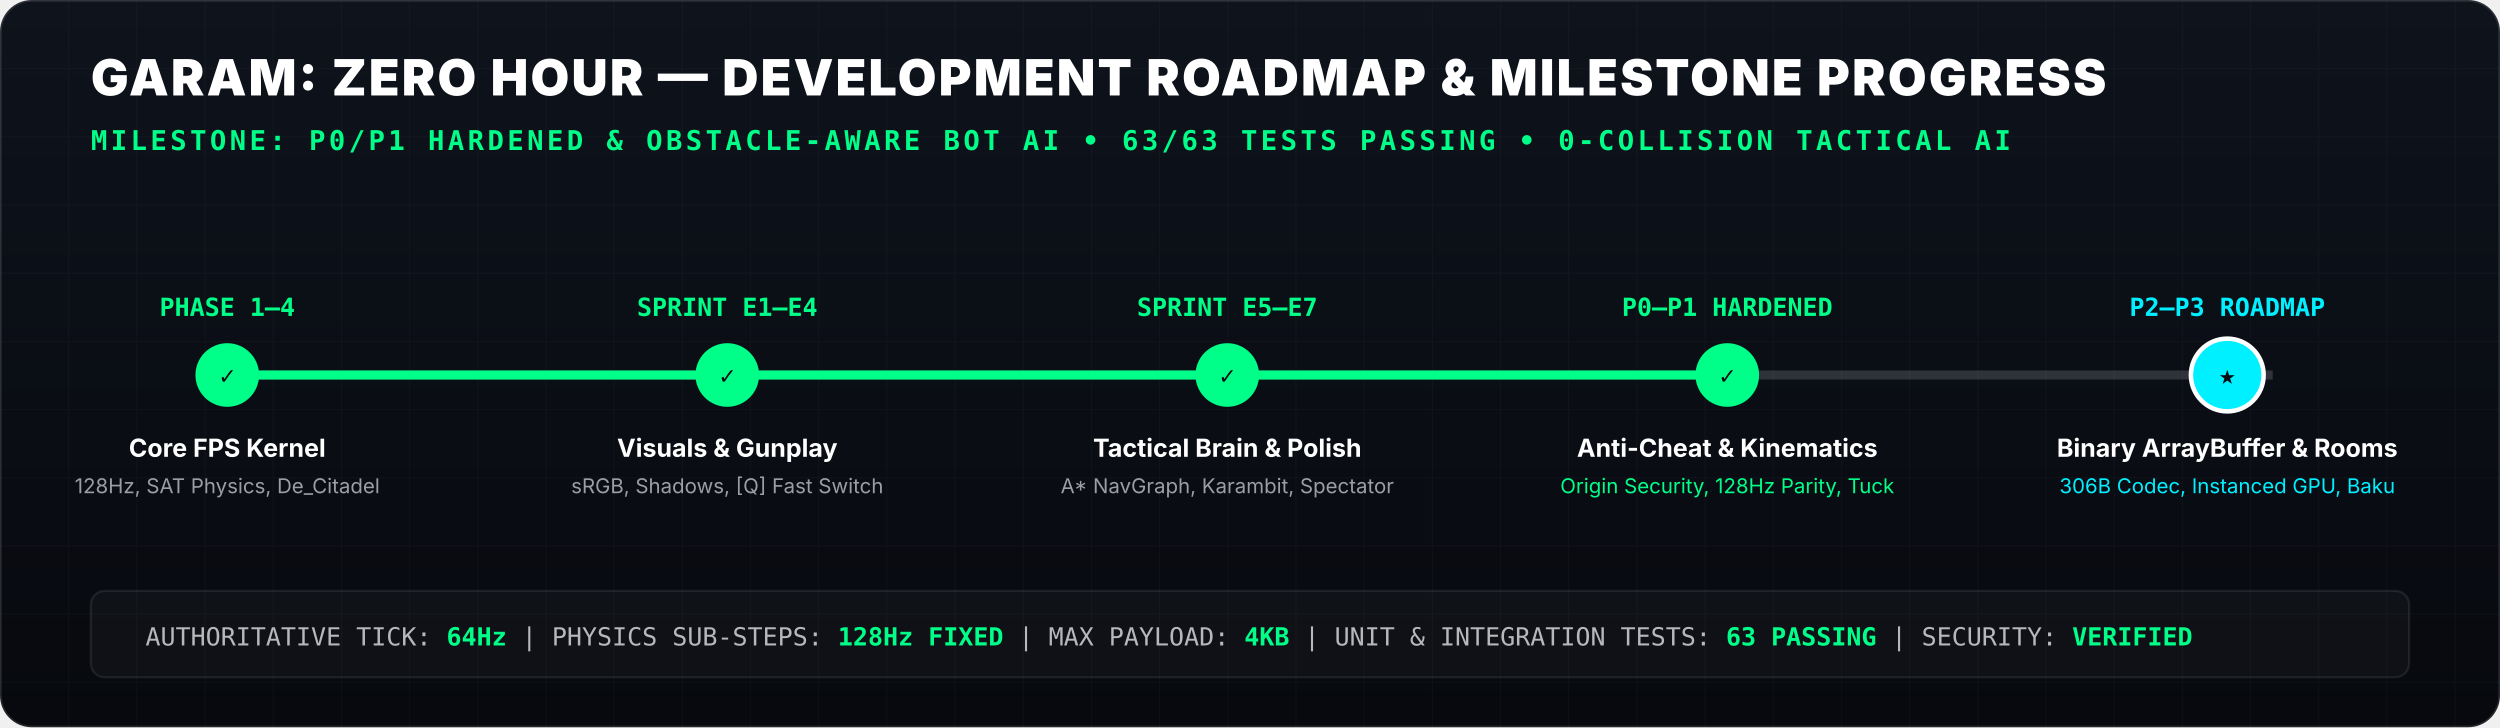
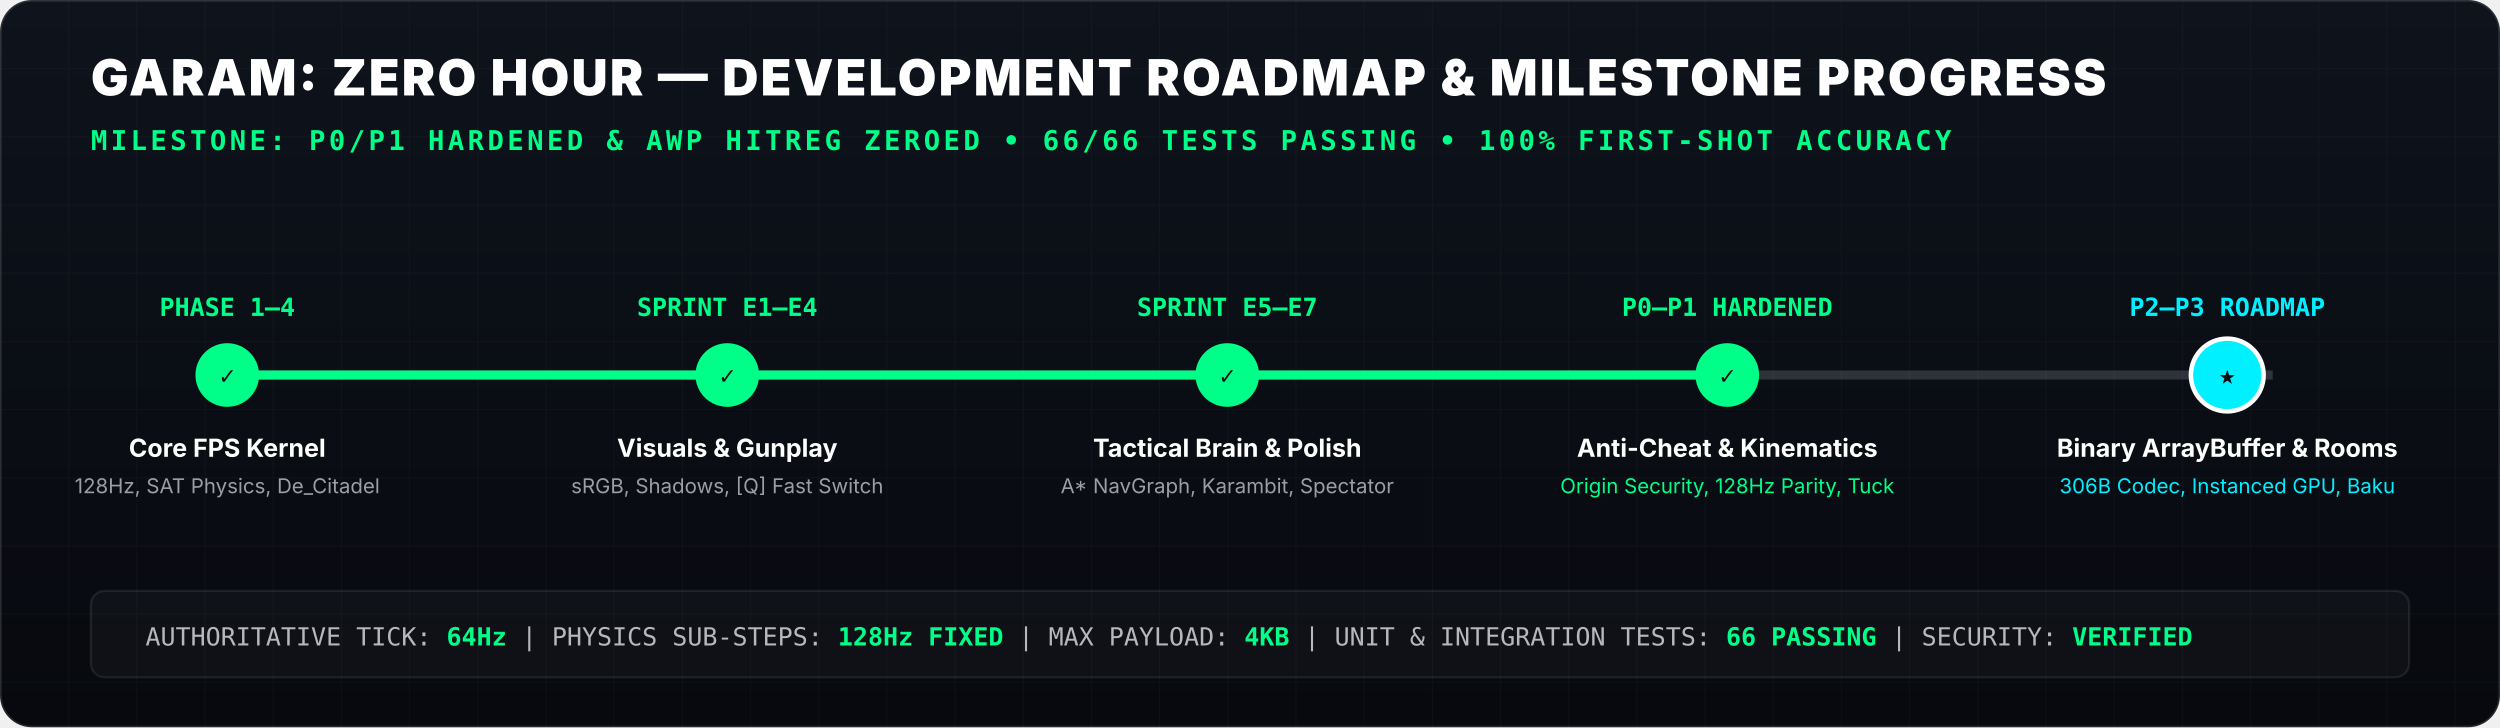
<svg xmlns="http://www.w3.org/2000/svg" viewBox="0 0 1100 320" width="1100" height="320">
  <defs>
    <linearGradient id="roadmap-bg" x1="0%" y1="0%" x2="0%" y2="100%">
      <stop offset="0%" stop-color="#0E131C" />
      <stop offset="100%" stop-color="#07090E" />
    </linearGradient>
    <pattern id="road-grid" width="30" height="30" patternUnits="userSpaceOnUse">
      <path d="M 30 0 L 0 0 0 30" fill="none" stroke="rgba(255, 255, 255, 0.03)" stroke-width="0.8" />
    </pattern>
  </defs>
  <rect width="1100" height="320" rx="14" fill="url(#roadmap-bg)" stroke="rgba(255, 255, 255, 0.12)" stroke-width="1.5" />
  <rect width="1100" height="320" rx="14" fill="url(#road-grid)" />
  <g transform="translate(40, 42)">
    <text font-family="'Inter', sans-serif" font-size="22" font-weight="900" fill="#FFFFFF" letter-spacing="1">
      GARAM: ZERO HOUR — DEVELOPMENT ROADMAP &amp; MILESTONE PROGRESS
    </text>
    <text y="24" font-family="'JetBrains Mono', monospace" font-size="12" font-weight="700" fill="#00FF88" letter-spacing="1.5">
-       MILESTONE: P0/P1 HARDENED &amp; OBSTACLE-AWARE BOT AI • 63/63 TESTS PASSING • 0-COLLISION TACTICAL AI
+       MILESTONE: P0/P1 HARDENED &amp; AWP HITREG ZEROED • 66/66 TESTS PASSING • 100% FIRST-SHOT ACCURACY
    </text>
  </g>
  <g transform="translate(40, 115)">
    <line x1="60" y1="50" x2="960" y2="50" stroke="rgba(255, 255, 255, 0.15)" stroke-width="4" />
    <line x1="60" y1="50" x2="720" y2="50" stroke="#00FF88" stroke-width="4" />
    <g transform="translate(60, 50)">
      <circle r="14" fill="#00FF88" />
      <text y="4" text-anchor="middle" font-family="'JetBrains Mono', monospace" font-size="11" font-weight="900" fill="#080C11">✓</text>
      <text y="-26" text-anchor="middle" font-family="'JetBrains Mono', monospace" font-size="11" font-weight="800" fill="#00FF88">PHASE 1–4</text>
      <text y="36" text-anchor="middle" font-family="'Inter', sans-serif" font-size="11" font-weight="700" fill="#FFF">Core FPS Kernel</text>
      <text y="52" text-anchor="middle" font-family="'Inter', sans-serif" font-size="9" fill="rgba(255,255,255,0.6)">128Hz, SAT Physics, De_Citadel</text>
    </g>
    <g transform="translate(280, 50)">
      <circle r="14" fill="#00FF88" />
      <text y="4" text-anchor="middle" font-family="'JetBrains Mono', monospace" font-size="11" font-weight="900" fill="#080C11">✓</text>
      <text y="-26" text-anchor="middle" font-family="'JetBrains Mono', monospace" font-size="11" font-weight="800" fill="#00FF88">SPRINT E1–E4</text>
      <text y="36" text-anchor="middle" font-family="'Inter', sans-serif" font-size="11" font-weight="700" fill="#FFF">Visuals &amp; Gunplay</text>
      <text y="52" text-anchor="middle" font-family="'Inter', sans-serif" font-size="9" fill="rgba(255,255,255,0.6)">sRGB, Shadows, [Q] Fast Switch</text>
    </g>
    <g transform="translate(500, 50)">
      <circle r="14" fill="#00FF88" />
      <text y="4" text-anchor="middle" font-family="'JetBrains Mono', monospace" font-size="11" font-weight="900" fill="#080C11">✓</text>
      <text y="-26" text-anchor="middle" font-family="'JetBrains Mono', monospace" font-size="11" font-weight="800" fill="#00FF88">SPRINT E5–E7</text>
      <text y="36" text-anchor="middle" font-family="'Inter', sans-serif" font-size="11" font-weight="700" fill="#FFF">Tactical Brain &amp; Polish</text>
      <text y="52" text-anchor="middle" font-family="'Inter', sans-serif" font-size="9" fill="rgba(255,255,255,0.6)">A* NavGraph, Karambit, Spectator</text>
    </g>
    <g transform="translate(720, 50)">
      <circle r="14" fill="#00FF88" />
      <text y="4" text-anchor="middle" font-family="'JetBrains Mono', monospace" font-size="11" font-weight="900" fill="#080C11">✓</text>
      <text y="-26" text-anchor="middle" font-family="'JetBrains Mono', monospace" font-size="11" font-weight="800" fill="#00FF88">P0–P1 HARDENED</text>
      <text y="36" text-anchor="middle" font-family="'Inter', sans-serif" font-size="11" font-weight="700" fill="#FFF">Anti-Cheat &amp; Kinematics</text>
      <text y="52" text-anchor="middle" font-family="'Inter', sans-serif" font-size="9" fill="#00FF88">Origin Security, 128Hz Parity, Tuck</text>
    </g>
    <g transform="translate(940, 50)">
      <circle r="16" fill="#00F0FF" stroke="#FFFFFF" stroke-width="2" />
      <text y="4" text-anchor="middle" font-family="'JetBrains Mono', monospace" font-size="12" font-weight="900" fill="#080C11">★</text>
      <text y="-26" text-anchor="middle" font-family="'JetBrains Mono', monospace" font-size="11" font-weight="800" fill="#00F0FF">P2–P3 ROADMAP</text>
      <text y="36" text-anchor="middle" font-family="'Inter', sans-serif" font-size="11" font-weight="700" fill="#FFF">Binary ArrayBuffer &amp; Rooms</text>
      <text y="52" text-anchor="middle" font-family="'Inter', sans-serif" font-size="9" fill="#00F0FF">306B Codec, Instanced GPU, Baku</text>
    </g>
  </g>
  <g transform="translate(40, 260)">
    <rect width="1020" height="38" rx="6" fill="rgba(255,255,255,0.03)" stroke="rgba(255,255,255,0.08)" />
    <text x="24" y="24" font-family="'JetBrains Mono', monospace" font-size="11" fill="rgba(255,255,255,0.7)">
-       AUTHORITATIVE TICK: <tspan fill="#00FF88" font-weight="700">64Hz</tspan>  |  PHYSICS SUB-STEPS: <tspan fill="#00FF88" font-weight="700">128Hz FIXED</tspan>  |  MAX PAYLOAD: <tspan fill="#00FF88" font-weight="700">4KB</tspan>  |  UNIT &amp; INTEGRATION TESTS: <tspan fill="#00FF88" font-weight="700">63 PASSING</tspan>  |  SECURITY: <tspan fill="#00FF88" font-weight="700">VERIFIED</tspan>
+       AUTHORITATIVE TICK: <tspan fill="#00FF88" font-weight="700">64Hz</tspan>  |  PHYSICS SUB-STEPS: <tspan fill="#00FF88" font-weight="700">128Hz FIXED</tspan>  |  MAX PAYLOAD: <tspan fill="#00FF88" font-weight="700">4KB</tspan>  |  UNIT &amp; INTEGRATION TESTS: <tspan fill="#00FF88" font-weight="700">66 PASSING</tspan>  |  SECURITY: <tspan fill="#00FF88" font-weight="700">VERIFIED</tspan>
    </text>
  </g>
</svg>
